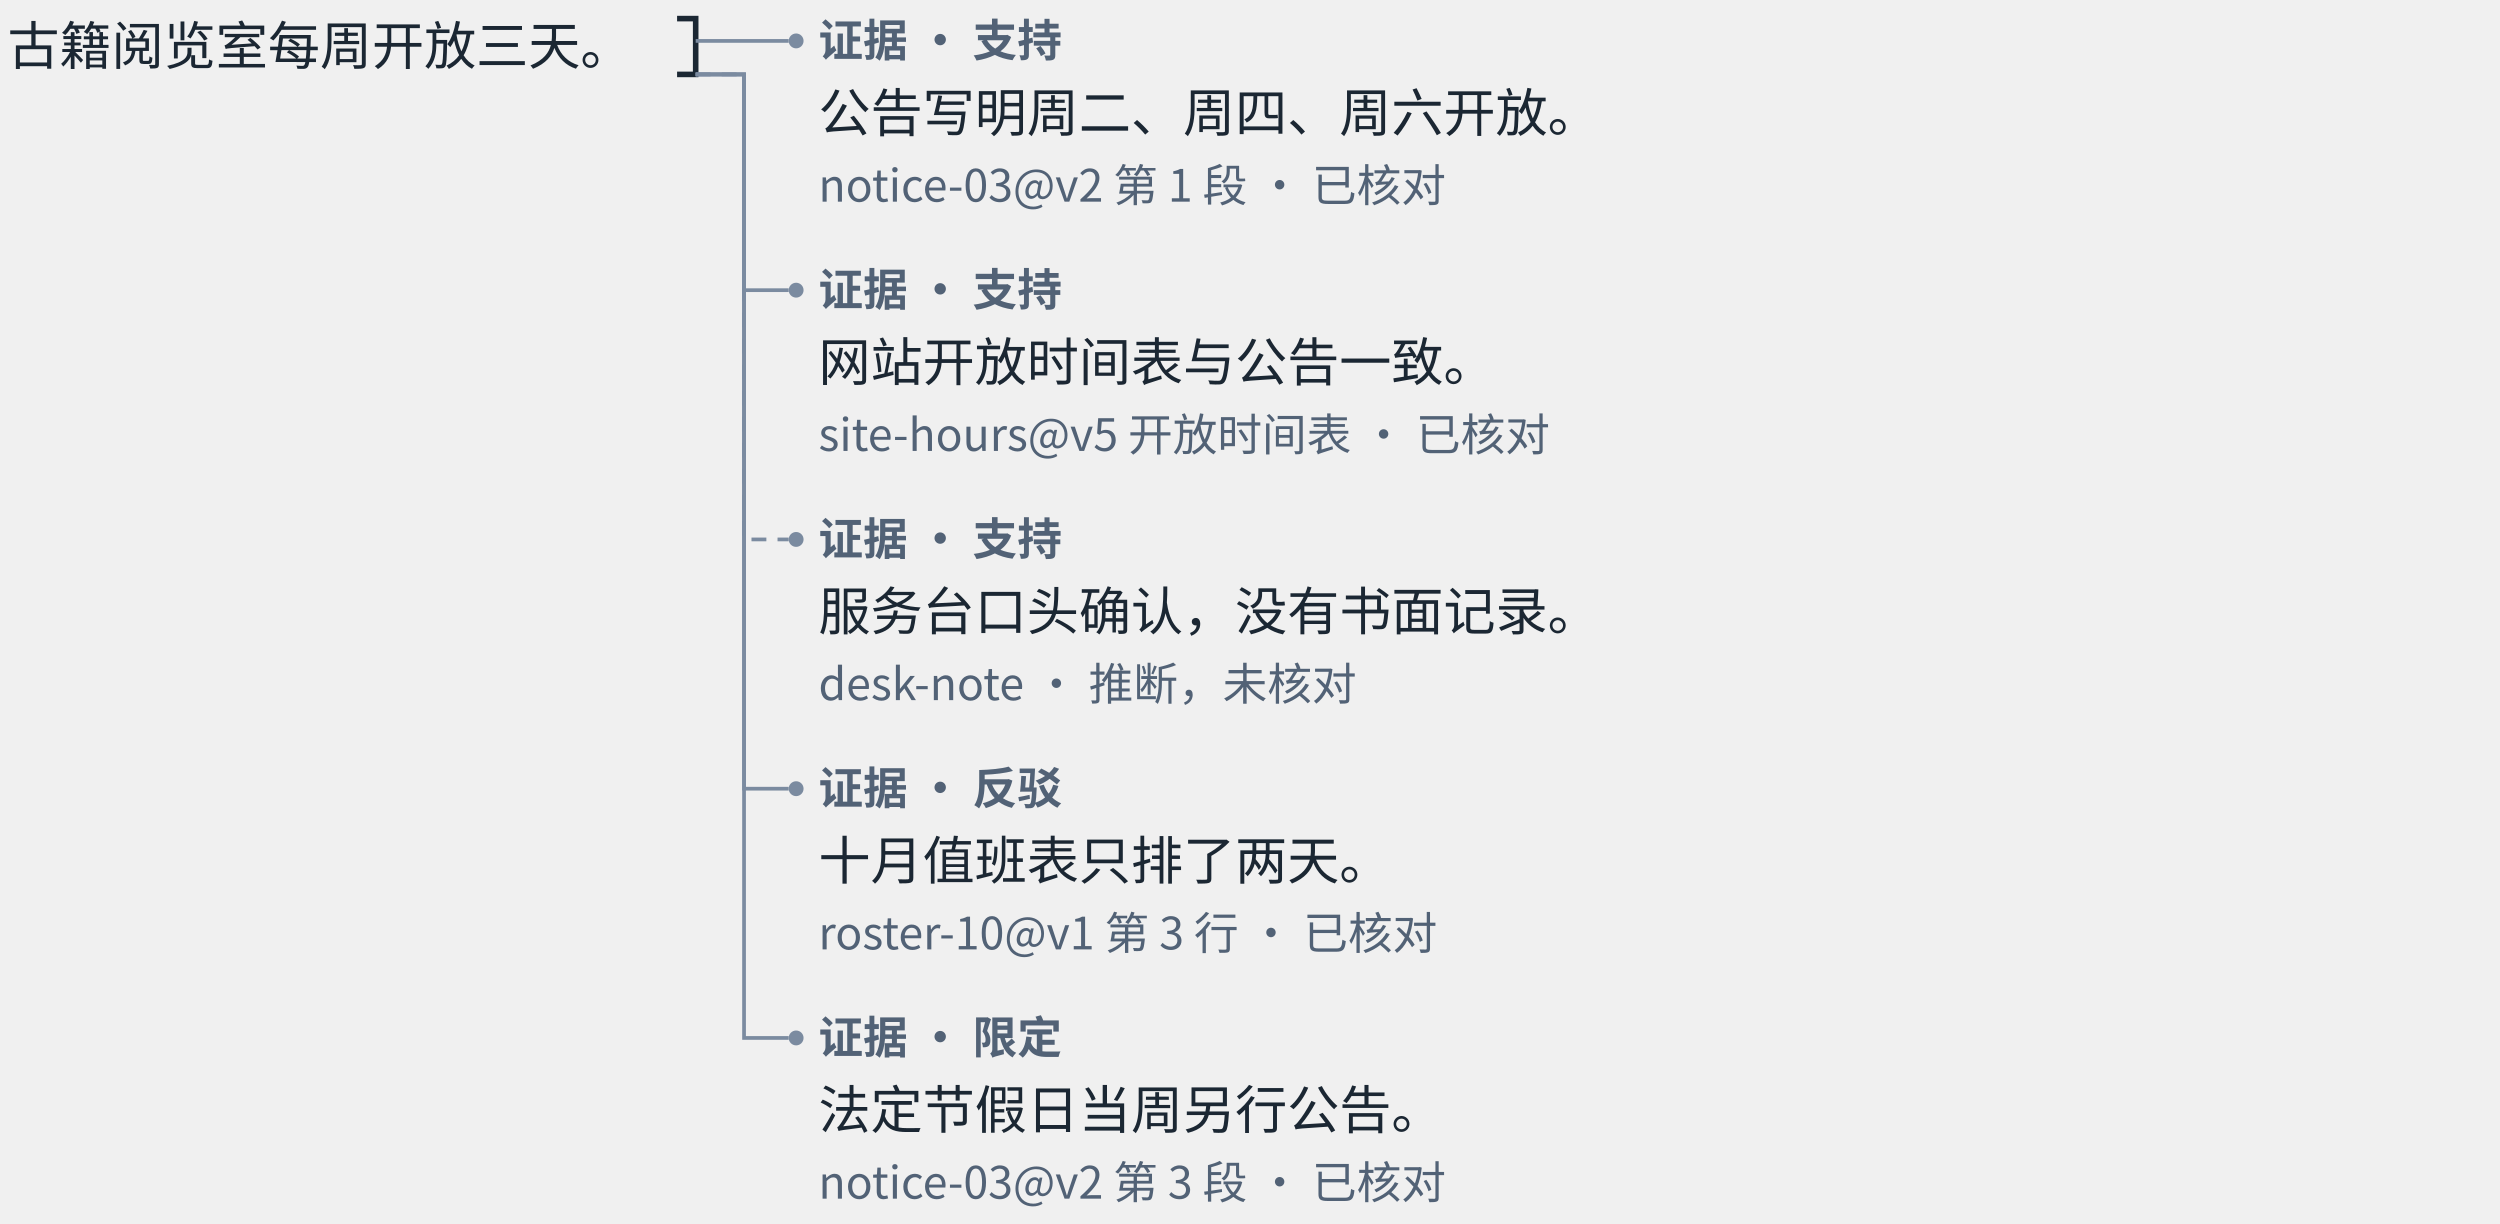
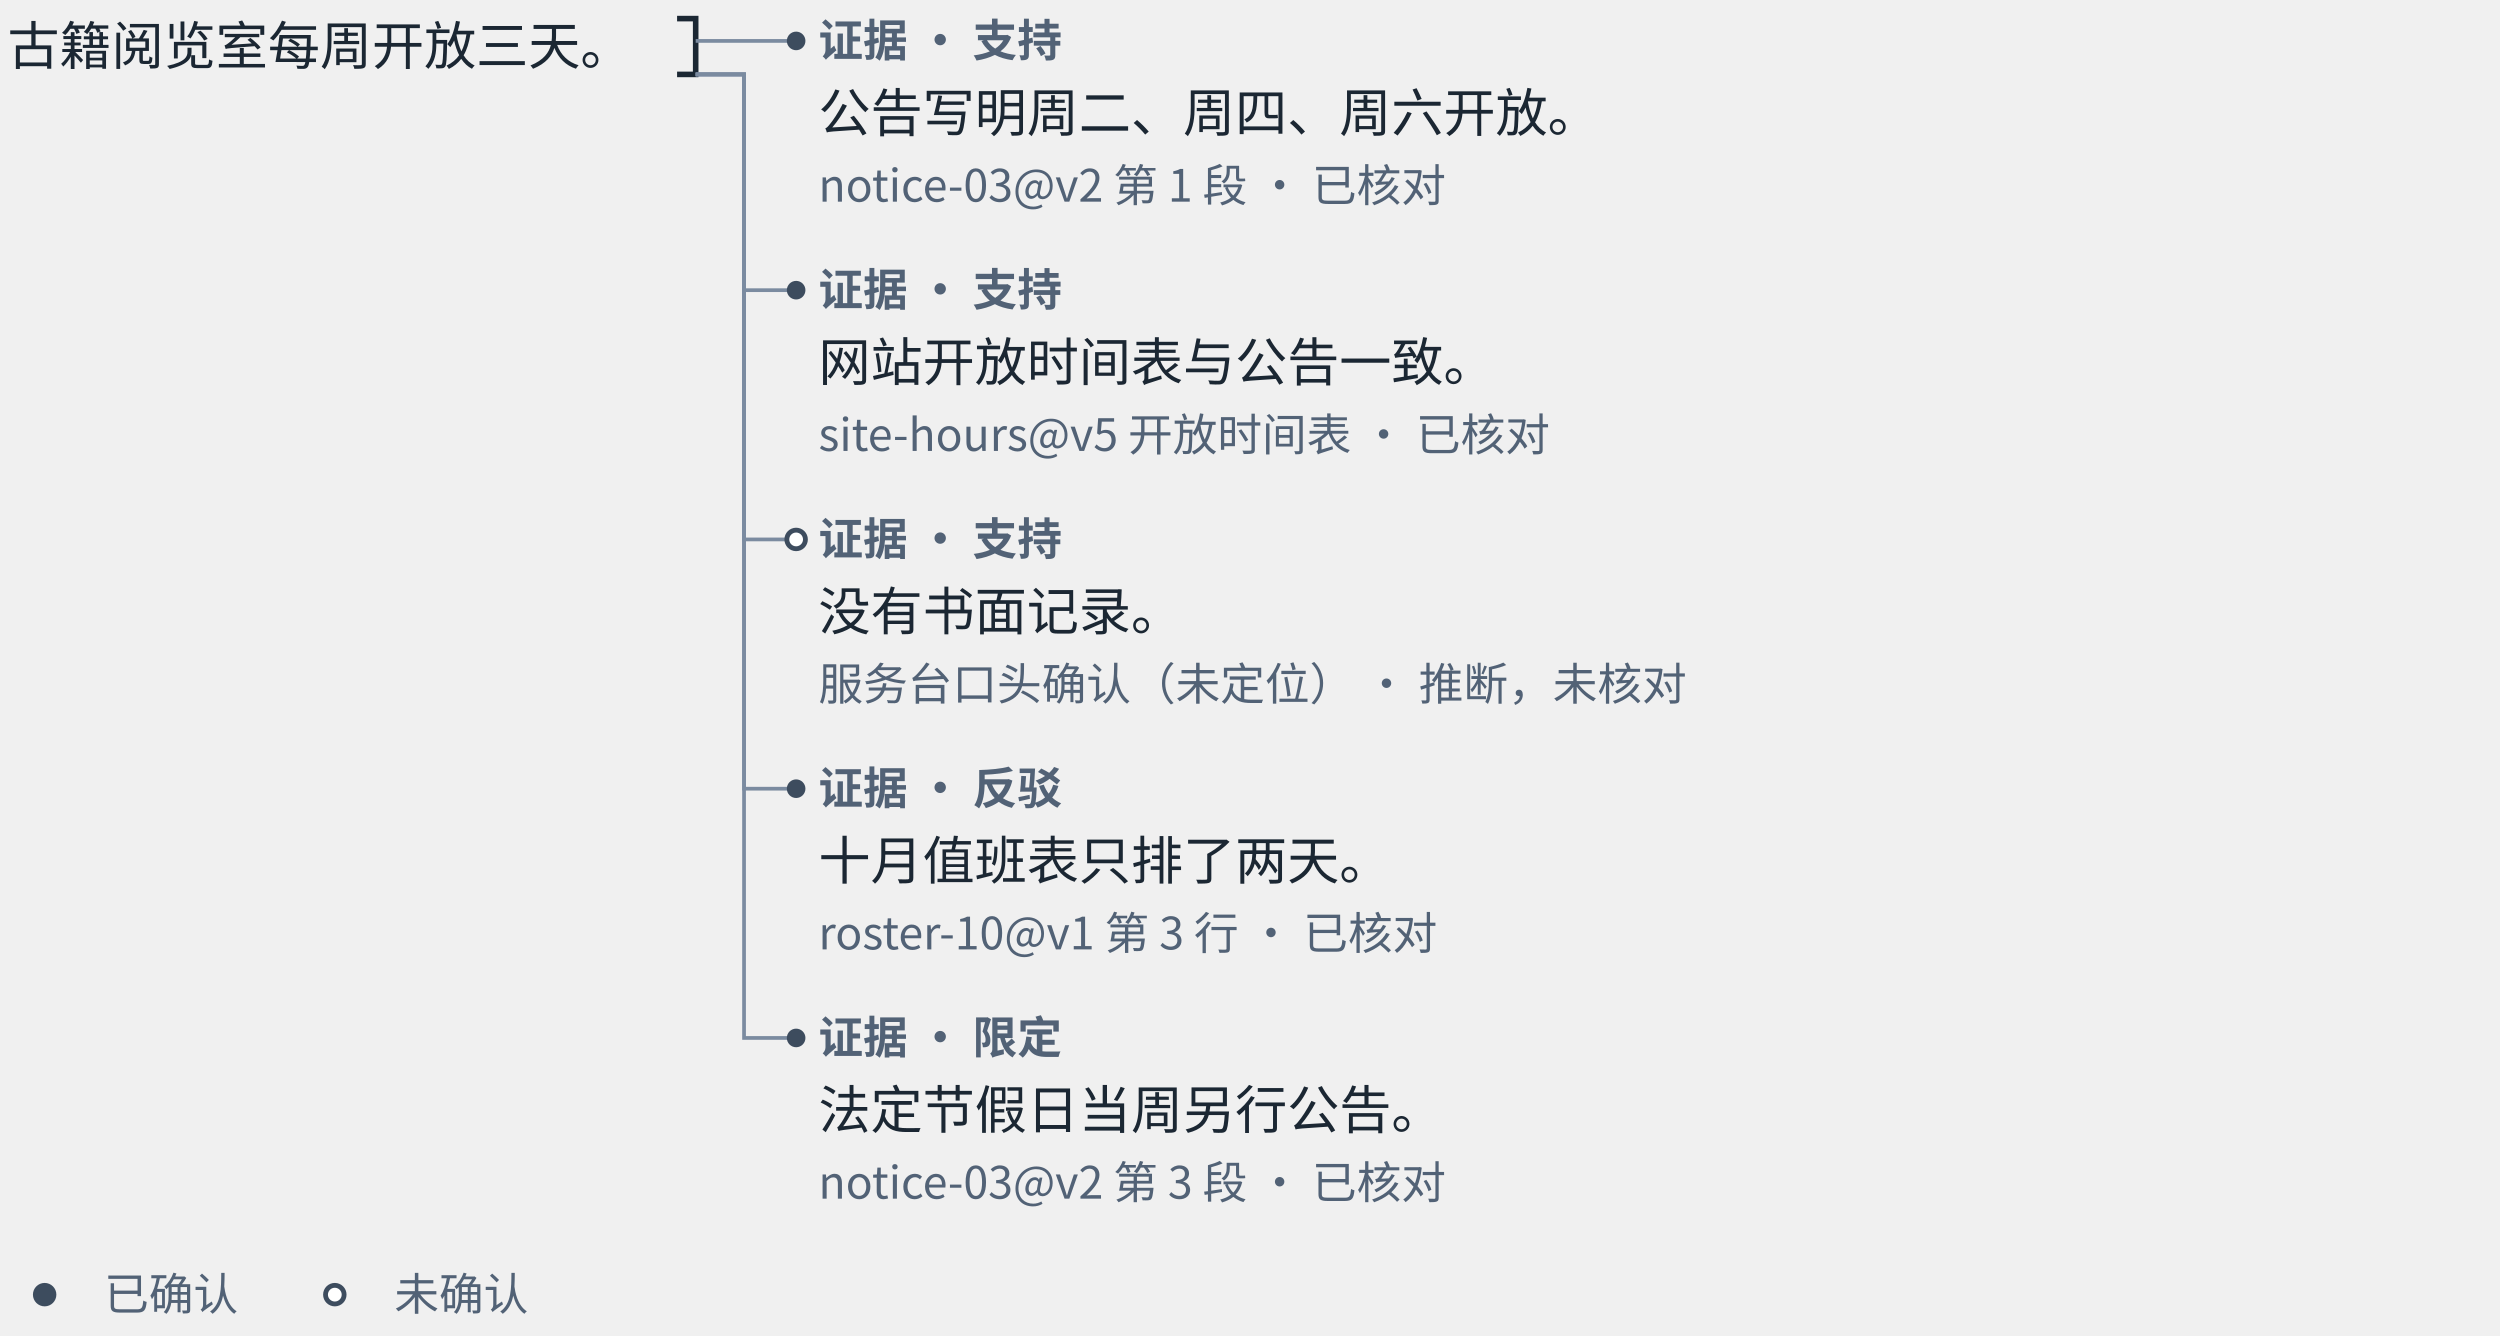
- <svg xmlns="http://www.w3.org/2000/svg" id="qualify-five-w672" viewBox="-2 -2 672 329" width="672" height="329" role="img" aria-labelledby="qualify-five-w672-title qualify-five-w672-desc" lang="zh-Hans" xml:lang="zh-Hans" font-family="system-ui, -apple-system, 'PingFang SC', 'Hiragino Sans GB', 'Noto Sans CJK SC', 'Microsoft YaHei', sans-serif" data-asset="rel-qualify" data-asset-version="0.1.0">
+ <svg xmlns="http://www.w3.org/2000/svg" id="qualify-five-w672" viewBox="-2 -2 672 359" width="672" height="359" role="img" aria-labelledby="qualify-five-w672-title qualify-five-w672-desc" lang="zh-Hans" xml:lang="zh-Hans" font-family="system-ui, -apple-system, 'PingFang SC', 'Hiragino Sans GB', 'Noto Sans CJK SC', 'Microsoft YaHei', sans-serif" data-asset="rel-qualify" data-asset-version="0.2.0">
  <g data-object-id="c-open" data-role="claim">
    <text x="0" y="15.4" font-size="14" fill="#1b2733" data-text="c-open.text">古籍阅览室每周开放三天。</text>
  </g>
-   <g data-qualifier-id="ev-notice" data-type="evidence" data-relation="supports" data-status="verified">
+   <g data-qualifier-id="ev-notice" data-type="evidence" data-relation="supports" data-status="verified" data-source="notice-03@2#第 1 段">
    <text x="218" y="13.2" font-size="12" font-weight="600" fill="#526276" data-text="ev-notice.head">证据 · 支持</text>
    <text x="218" y="33.4" font-size="14" fill="#1b2733" data-text="ev-notice.text">公告写明周二、周四、周六开放。</text>
    <text x="218" y="52.2" font-size="12" fill="#526276" data-text="ev-notice.source">notice-03@v2 第 1 段 · 已核对</text>
  </g>
-   <g data-qualifier-id="ev-site" data-type="evidence" data-relation="supports" data-status="verified">
+   <g data-qualifier-id="ev-site" data-type="evidence" data-relation="supports" data-status="verified" data-source="site-hours@5#开放时间表">
    <text x="218" y="80.2" font-size="12" font-weight="600" fill="#526276" data-text="ev-site.head">证据 · 支持</text>
    <text x="218" y="100.4" font-size="14" fill="#1b2733" data-text="ev-site.text">网站开放时间表与公告一致。</text>
    <text x="218" y="119.2" font-size="12" fill="#526276" data-text="ev-site.source">site-hours@v5 开放时间表 · 已核对</text>
  </g>
  <g data-qualifier-id="ev-desk" data-type="evidence" data-relation="supports" data-status="inferred">
    <text x="218" y="147.2" font-size="12" font-weight="600" fill="#526276" data-text="ev-desk.head">证据 · 支持</text>
-     <text x="218" y="167.4" font-size="14" fill="#1b2733" data-text="ev-desk.text">服务台口头确认，没有书面记录。</text>
-     <text x="218" y="186.2" font-size="12" fill="#526276" data-text="ev-desk.source">desk-note · 推断，未核对</text>
+     <text x="218" y="167.4" font-size="14" fill="#1b2733" data-text="ev-desk.text">没有书面记录。</text>
+     <text x="218" y="186.2" font-size="12" fill="#526276" data-text="ev-desk.source">服务台口头确认（未定位） · 推断，未核对</text>
  </g>
-   <g data-qualifier-id="ev-roster" data-type="evidence" data-relation="contradicts" data-status="verified">
+   <g data-qualifier-id="ev-roster" data-type="evidence" data-relation="contradicts" data-status="verified" data-source="roster-10@1#第 3 行">
    <text x="218" y="214.2" font-size="12" font-weight="600" fill="#526276" data-text="ev-roster.head">证据 · 反驳</text>
    <text x="218" y="234.4" font-size="14" fill="#1b2733" data-text="ev-roster.text">十月值班表只排了两天。</text>
    <text x="218" y="253.2" font-size="12" fill="#526276" data-text="ev-roster.source">roster-10@v1 第 3 行 · 已核对</text>
  </g>
-   <g data-qualifier-id="ev-holiday" data-type="evidence" data-relation="limits" data-status="verified">
+   <g data-qualifier-id="ev-holiday" data-type="evidence" data-relation="limits" data-status="verified" data-source="notice-03@2#第 3 段">
    <text x="218" y="281.2" font-size="12" font-weight="600" fill="#526276" data-text="ev-holiday.head">证据 · 限定</text>
    <text x="218" y="301.4" font-size="14" fill="#1b2733" data-text="ev-holiday.text">法定节假日当周另行公告。</text>
    <text x="218" y="320.2" font-size="12" fill="#526276" data-text="ev-holiday.source">notice-03@v2 第 3 段 · 已核对</text>
  </g>
  <path d="M180 3 L185 3 L185 18 L180 18" fill="none" stroke="#1b2733" stroke-width="1.5" data-bracket-for="c-open" />
  <path d="M185 9 L210 9" fill="none" stroke="#7b8ba0" stroke-width="1" data-leader-for="ev-notice" data-target="c-open" />
-   <circle cx="212" cy="9" r="2" fill="#7b8ba0" />
+   <circle cx="212" cy="9" r="2.5" fill="#3d4c5e" />
  <path d="M185 18 L198 18 L198 76 L210 76" fill="none" stroke="#7b8ba0" stroke-width="1" data-leader-for="ev-site" data-target="c-open" />
-   <circle cx="212" cy="76" r="2" fill="#7b8ba0" />
-   <path d="M185 18 L198 18 L198 143 L210 143" fill="none" stroke="#7b8ba0" stroke-width="1" stroke-dasharray="4 3" data-leader-for="ev-desk" data-target="c-open" />
-   <circle cx="212" cy="143" r="2" fill="#7b8ba0" />
+   <circle cx="212" cy="76" r="2.5" fill="#3d4c5e" />
+   <path d="M185 18 L198 18 L198 143 L210 143" fill="none" stroke="#7b8ba0" stroke-width="1" data-leader-for="ev-desk" data-target="c-open" />
+   <circle cx="212" cy="143" r="2.5" fill="#ffffff" stroke="#3d4c5e" stroke-width="1.3" />
  <path d="M185 18 L198 18 L198 210 L210 210" fill="none" stroke="#7b8ba0" stroke-width="1" data-leader-for="ev-roster" data-target="c-open" />
-   <circle cx="212" cy="210" r="2" fill="#7b8ba0" />
+   <circle cx="212" cy="210" r="2.5" fill="#3d4c5e" />
  <path d="M185 18 L198 18 L198 277 L210 277" fill="none" stroke="#7b8ba0" stroke-width="1" data-leader-for="ev-holiday" data-target="c-open" />
-   <circle cx="212" cy="277" r="2" fill="#7b8ba0" />
+   <circle cx="212" cy="277" r="2.5" fill="#3d4c5e" />
+   <g data-role="legend">
+     <circle cx="10" cy="346" r="2.5" fill="#3d4c5e" stroke="#3d4c5e" stroke-width="1.3" />
+     <text x="26" y="350.2" font-size="12" fill="#526276" data-text="legend.0">已确认</text>
+     <circle cx="88" cy="346" r="2.5" fill="#ffffff" stroke="#3d4c5e" stroke-width="1.3" />
+     <text x="104" y="350.2" font-size="12" fill="#526276" data-text="legend.1">未确认</text>
+   </g>
</svg>
